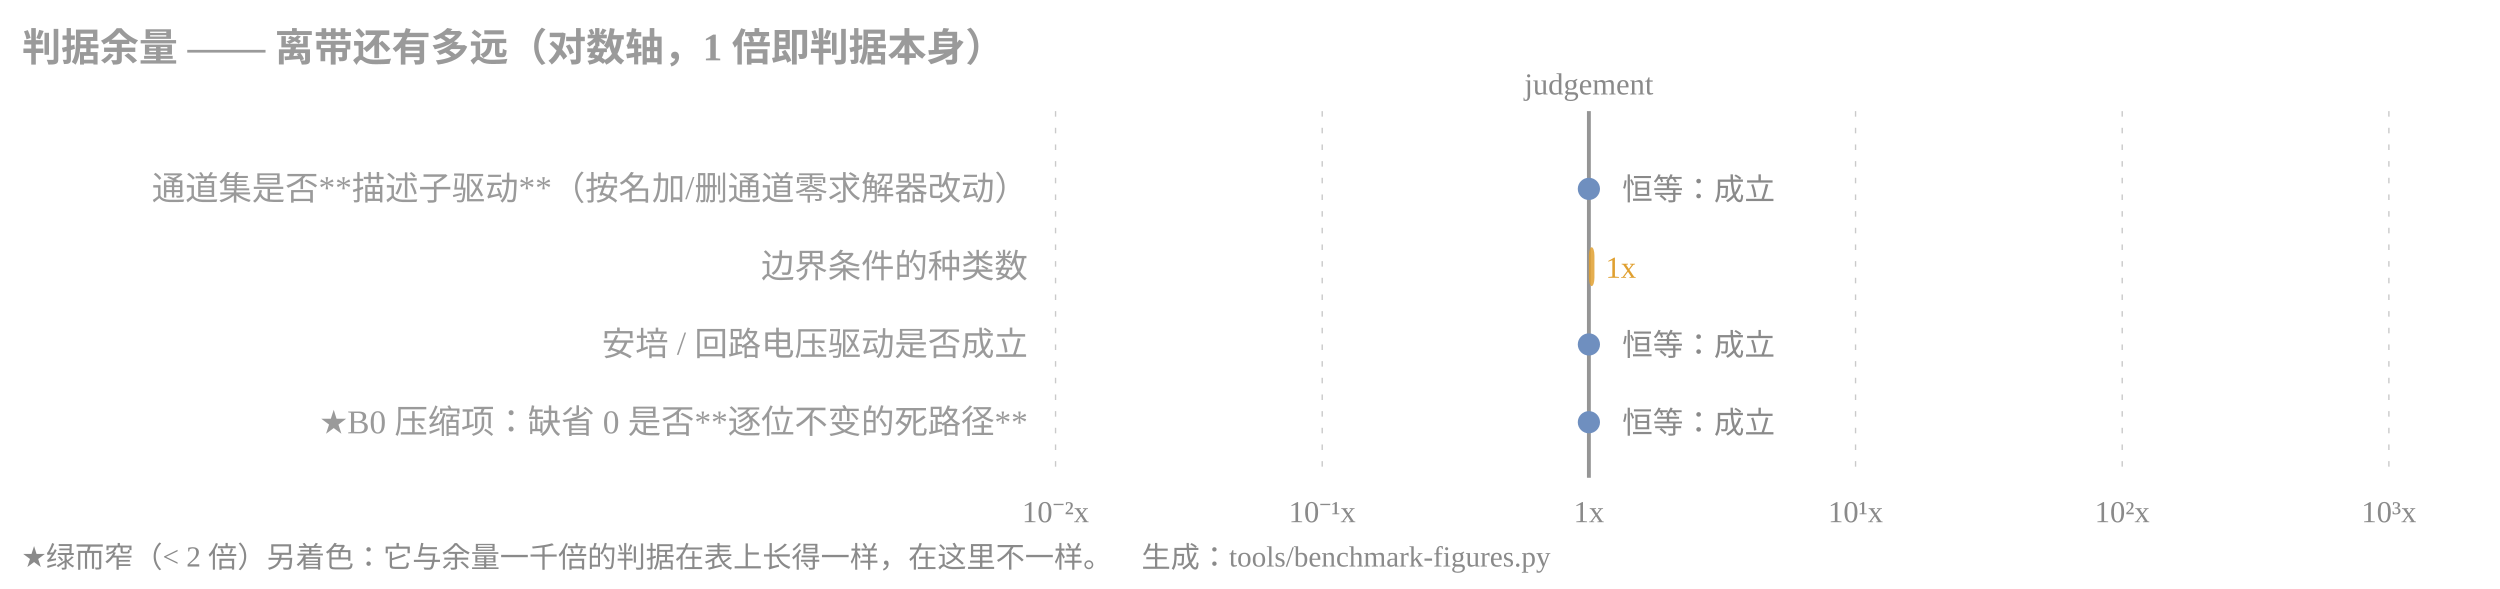
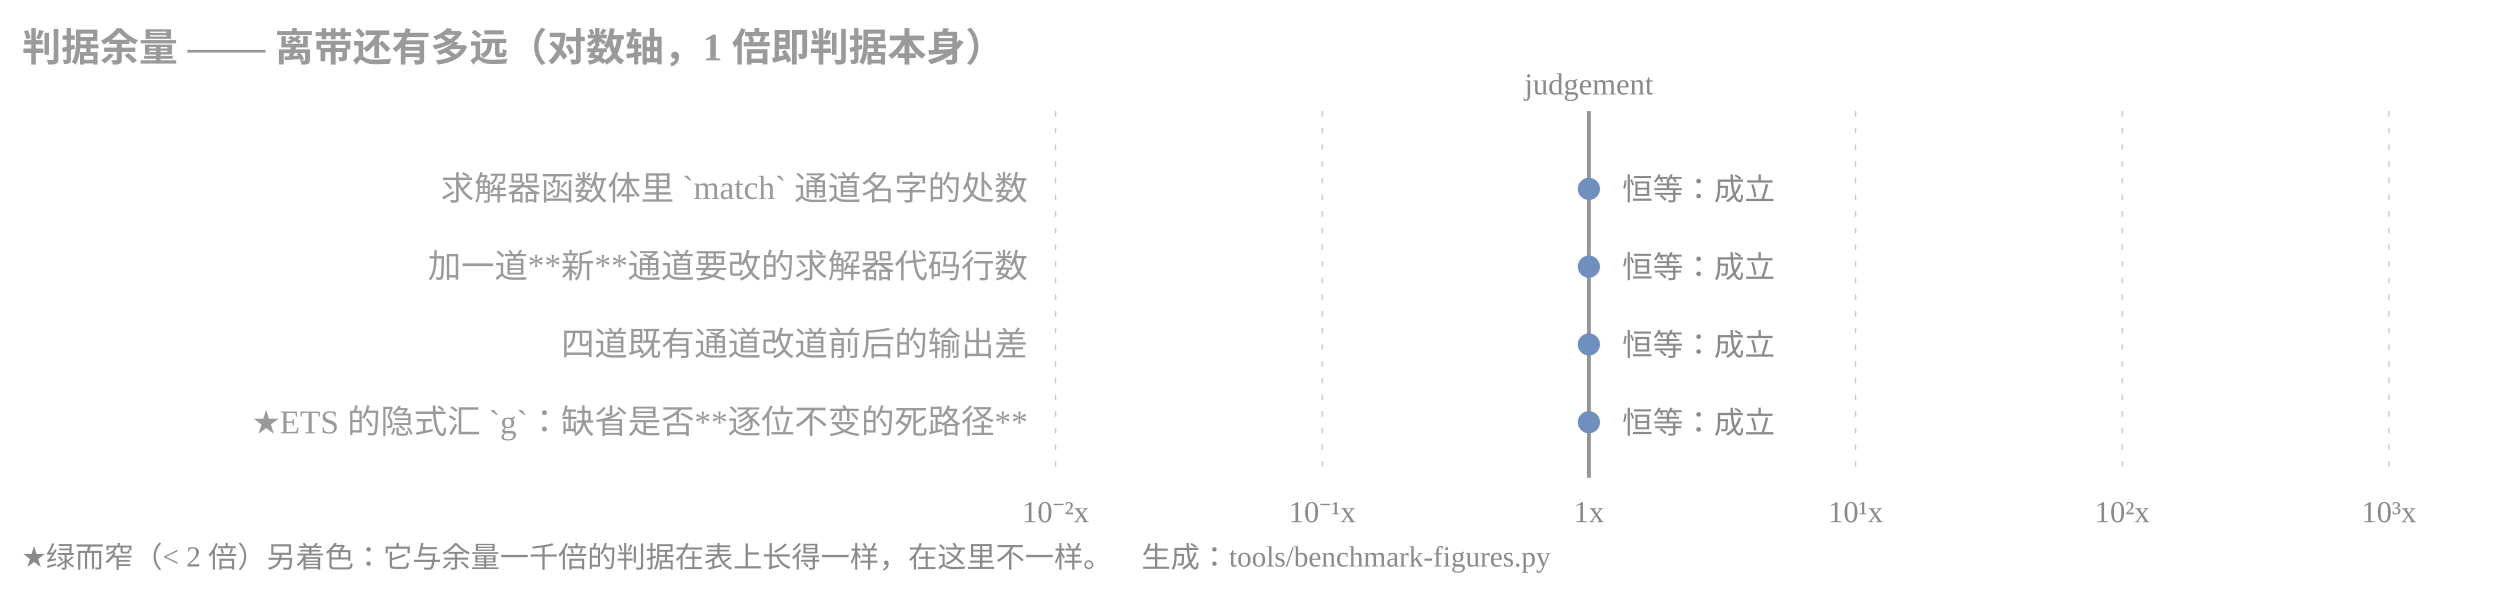
- <svg xmlns="http://www.w3.org/2000/svg" viewBox="0 0 900 212" role="img" aria-label="tr-equations-boundary-family: 每条判据离它的带还有多远">
+ <svg xmlns="http://www.w3.org/2000/svg" viewBox="0 0 900 212" role="img" aria-label="tr-equations-channel-descriptor: 每条判据离它的带还有多远">
  <text x="8" y="22" font-size="14" font-weight="600" fill="#9a9a9a">判据余量 —— 离带还有多远（对数轴，1 倍即判据本身）</text>
  <line x1="380.0" y1="40" x2="380.0" y2="172" stroke="#8a8a8a" stroke-width="0.5" stroke-dasharray="2 4" opacity="0.45" />
  <text x="380.0" y="188" font-size="11" fill="#8a8a8a" text-anchor="middle">10⁻²x</text>
  <line x1="476.0" y1="40" x2="476.0" y2="172" stroke="#8a8a8a" stroke-width="0.5" stroke-dasharray="2 4" opacity="0.45" />
  <text x="476.0" y="188" font-size="11" fill="#8a8a8a" text-anchor="middle">10⁻¹x</text>
  <line x1="572.0" y1="40" x2="572.0" y2="172" stroke="#8a8a8a" stroke-width="1.4" opacity="0.9" />
  <text x="572.0" y="188" font-size="11" fill="#8a8a8a" text-anchor="middle">1x</text>
  <line x1="668.0" y1="40" x2="668.0" y2="172" stroke="#8a8a8a" stroke-width="0.5" stroke-dasharray="2 4" opacity="0.45" />
  <text x="668.0" y="188" font-size="11" fill="#8a8a8a" text-anchor="middle">10¹x</text>
  <line x1="764.0" y1="40" x2="764.0" y2="172" stroke="#8a8a8a" stroke-width="0.5" stroke-dasharray="2 4" opacity="0.45" />
  <text x="764.0" y="188" font-size="11" fill="#8a8a8a" text-anchor="middle">10²x</text>
  <line x1="860.0" y1="40" x2="860.0" y2="172" stroke="#8a8a8a" stroke-width="0.5" stroke-dasharray="2 4" opacity="0.45" />
  <text x="860.0" y="188" font-size="11" fill="#8a8a8a" text-anchor="middle">10³x</text>
  <text x="572.0" y="34" font-size="11" fill="#8a8a8a" text-anchor="middle">judgement</text>
-   <text x="370" y="72.0" font-size="12" fill="#9a9a9a" text-anchor="end">通道集是否**描述子驱动**（按名加/删通道零求解器改动）</text>
+   <text x="370" y="72.0" font-size="12" fill="#9a9a9a" text-anchor="end">求解器函数体里 `match` 通道名字的处数</text>
  <circle cx="572.0" cy="68.0" r="4" fill="#6f8fbf" />
  <text x="584.0" y="72.0" font-size="11" fill="#8a8a8a">恒等：成立</text>
-   <text x="370" y="100.0" font-size="12" fill="#9a9a9a" text-anchor="end">边界条件的种类数</text>
-   <rect x="572.0" y="89.0" width="2.0" height="14" rx="3" fill="#e0a030" opacity="0.85" />
-   <text x="578.0" y="100.0" font-size="11" fill="#e0a030" text-anchor="start">1x</text>
-   <text x="370" y="128.0" font-size="12" fill="#9a9a9a" text-anchor="end">安培 / 回路电压驱动是否成立</text>
+   <text x="370" y="100.0" font-size="12" fill="#9a9a9a" text-anchor="end">加一道**新**通道要改的求解器代码行数</text>
+   <circle cx="572.0" cy="96.0" r="4" fill="#6f8fbf" />
+   <text x="584.0" y="100.0" font-size="11" fill="#8a8a8a">恒等：成立</text>
+   <text x="370" y="128.0" font-size="12" fill="#9a9a9a" text-anchor="end">四道既有通道改道前后的输出差</text>
  <circle cx="572.0" cy="124.0" r="4" fill="#6f8fbf" />
  <text x="584.0" y="128.0" font-size="11" fill="#8a8a8a">恒等：成立</text>
-   <text x="370" y="156.0" font-size="12" fill="#9a9a9a" text-anchor="end">★B0 压缩项：缺省 0 是否**逐位不变的死路径**</text>
+   <text x="370" y="156.0" font-size="12" fill="#9a9a9a" text-anchor="end">★ETS 的隐式汇 `g`：缺省是否**逐位不变的死路径**</text>
  <circle cx="572.0" cy="152.0" r="4" fill="#6f8fbf" />
  <text x="584.0" y="156.0" font-size="11" fill="#8a8a8a">恒等：成立</text>
  <text x="8" y="204" font-size="10.5" fill="#8a8a8a">★绿而窄（&lt; 2 倍）另着色：它与余量一千倍的判据在表上长得一样，在这里不一样。　生成：tools/benchmark-figures.py</text>
</svg>
